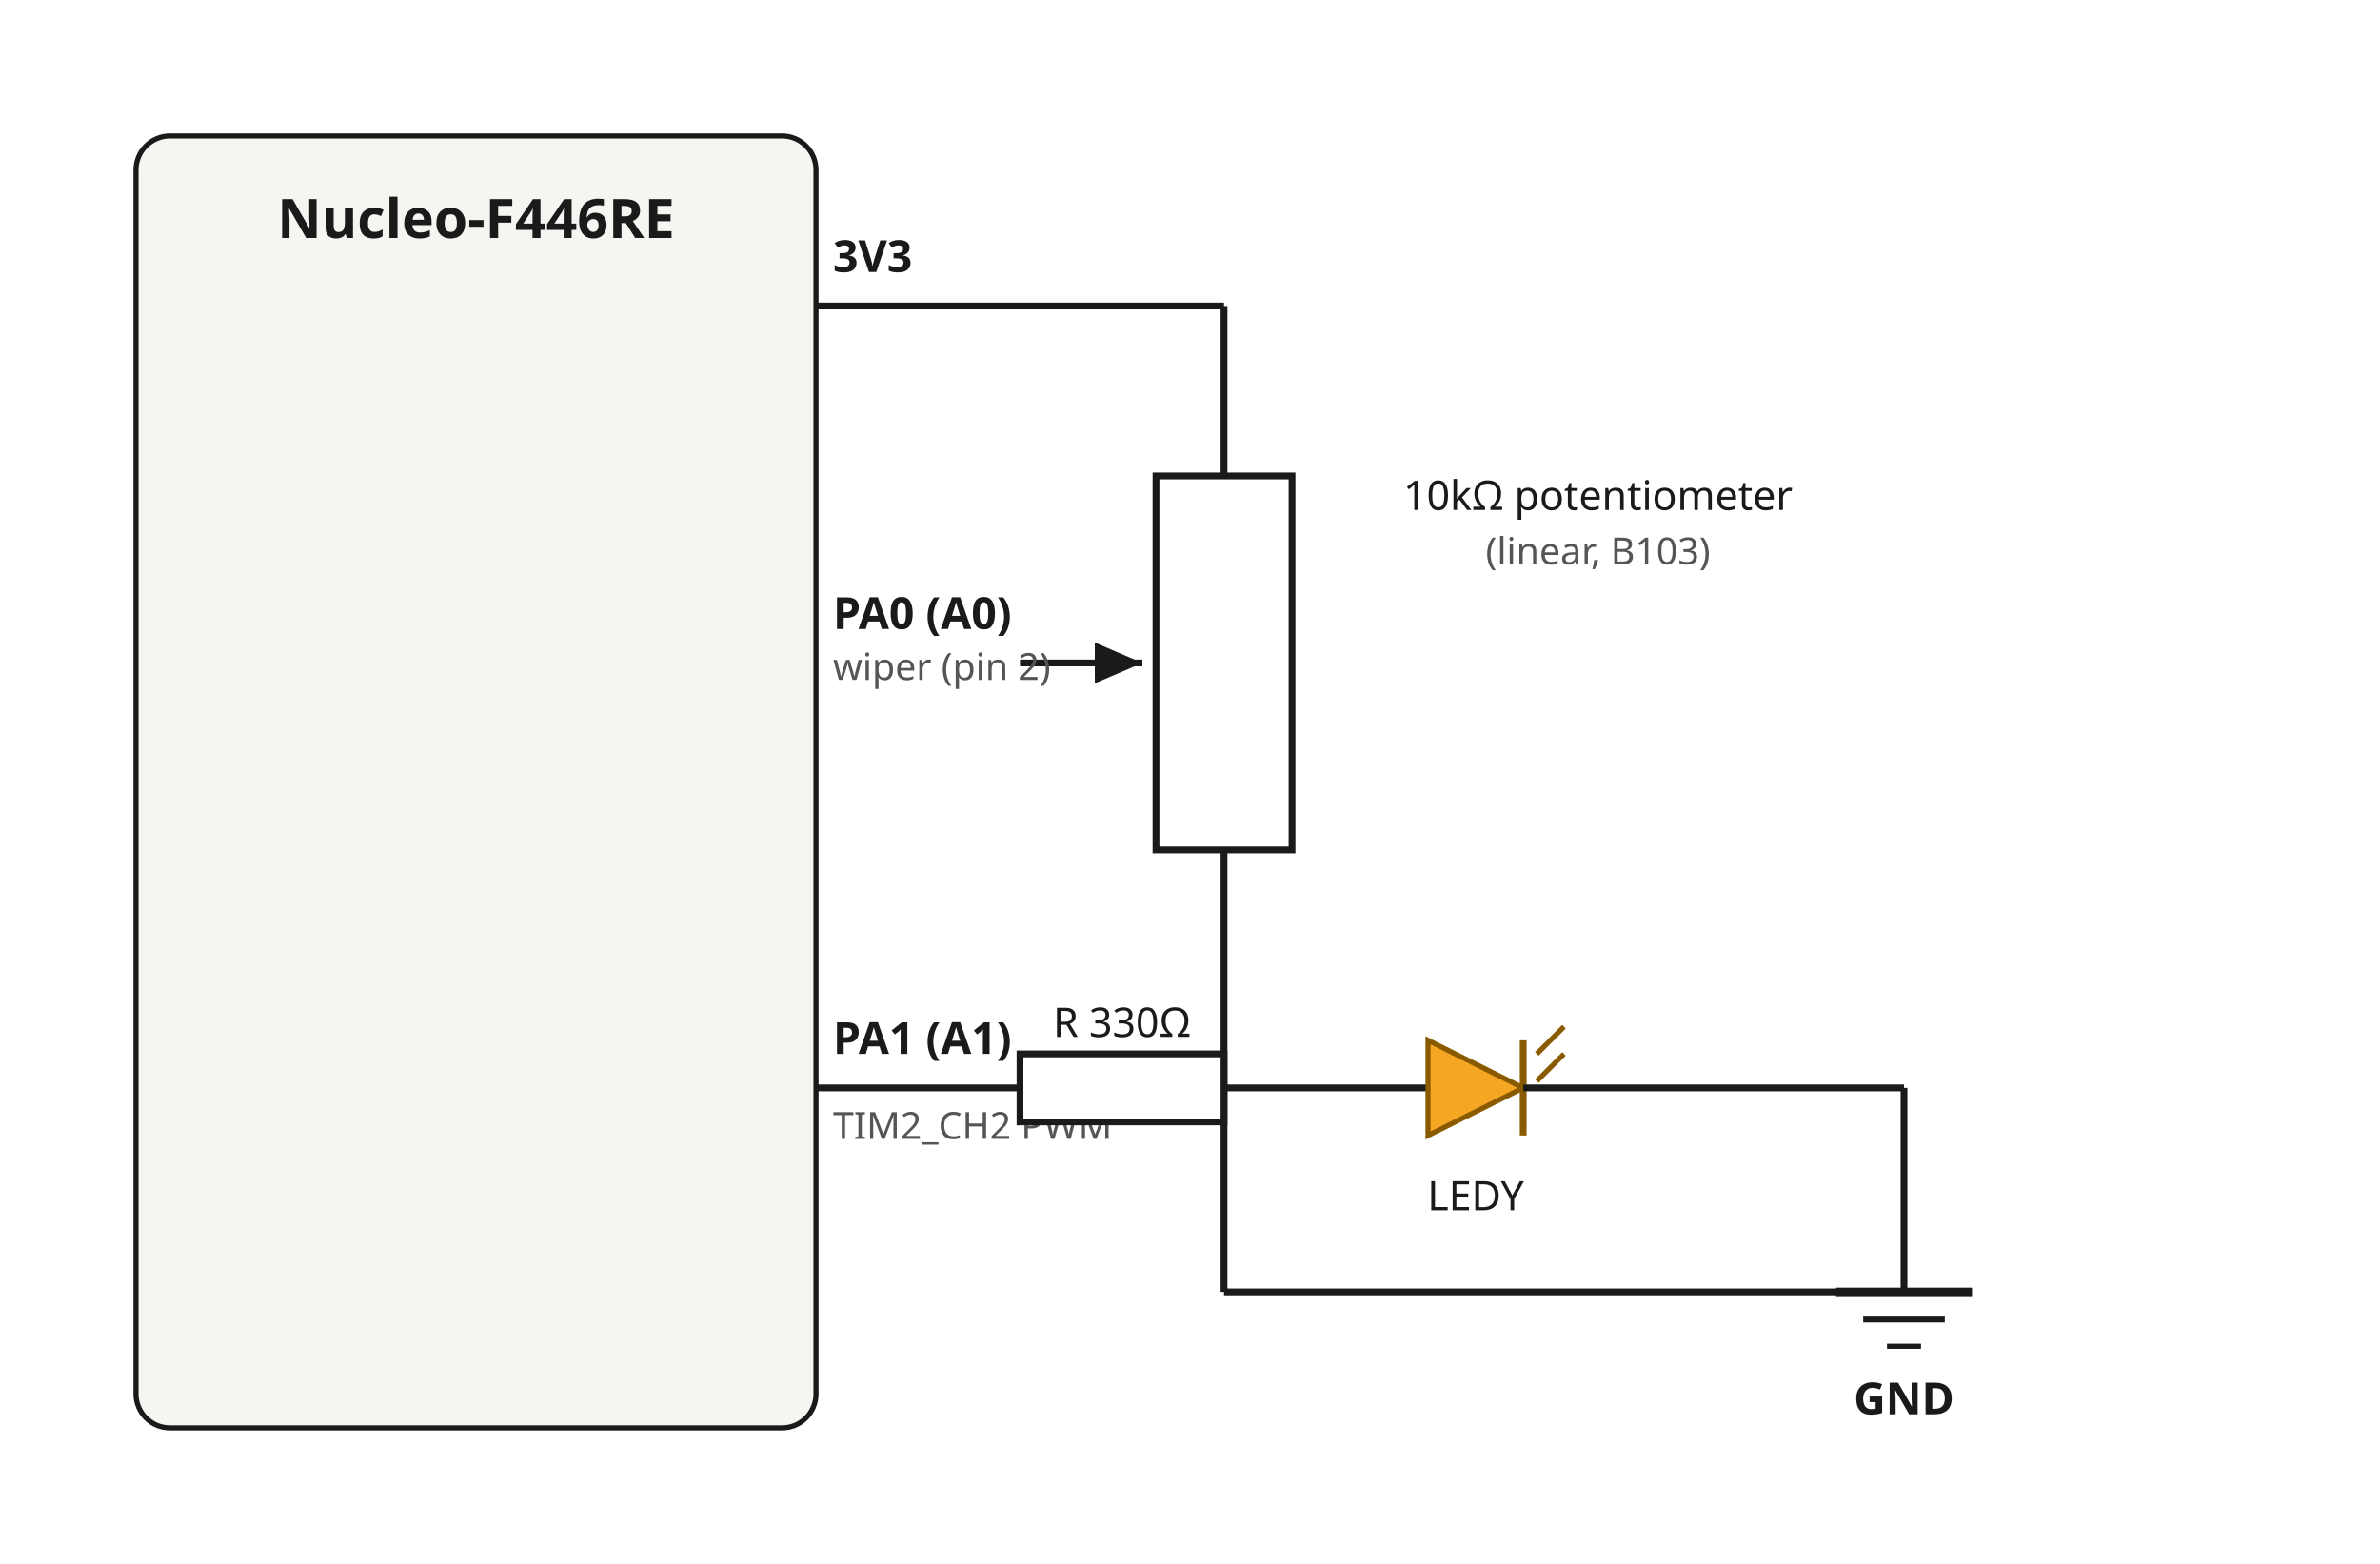
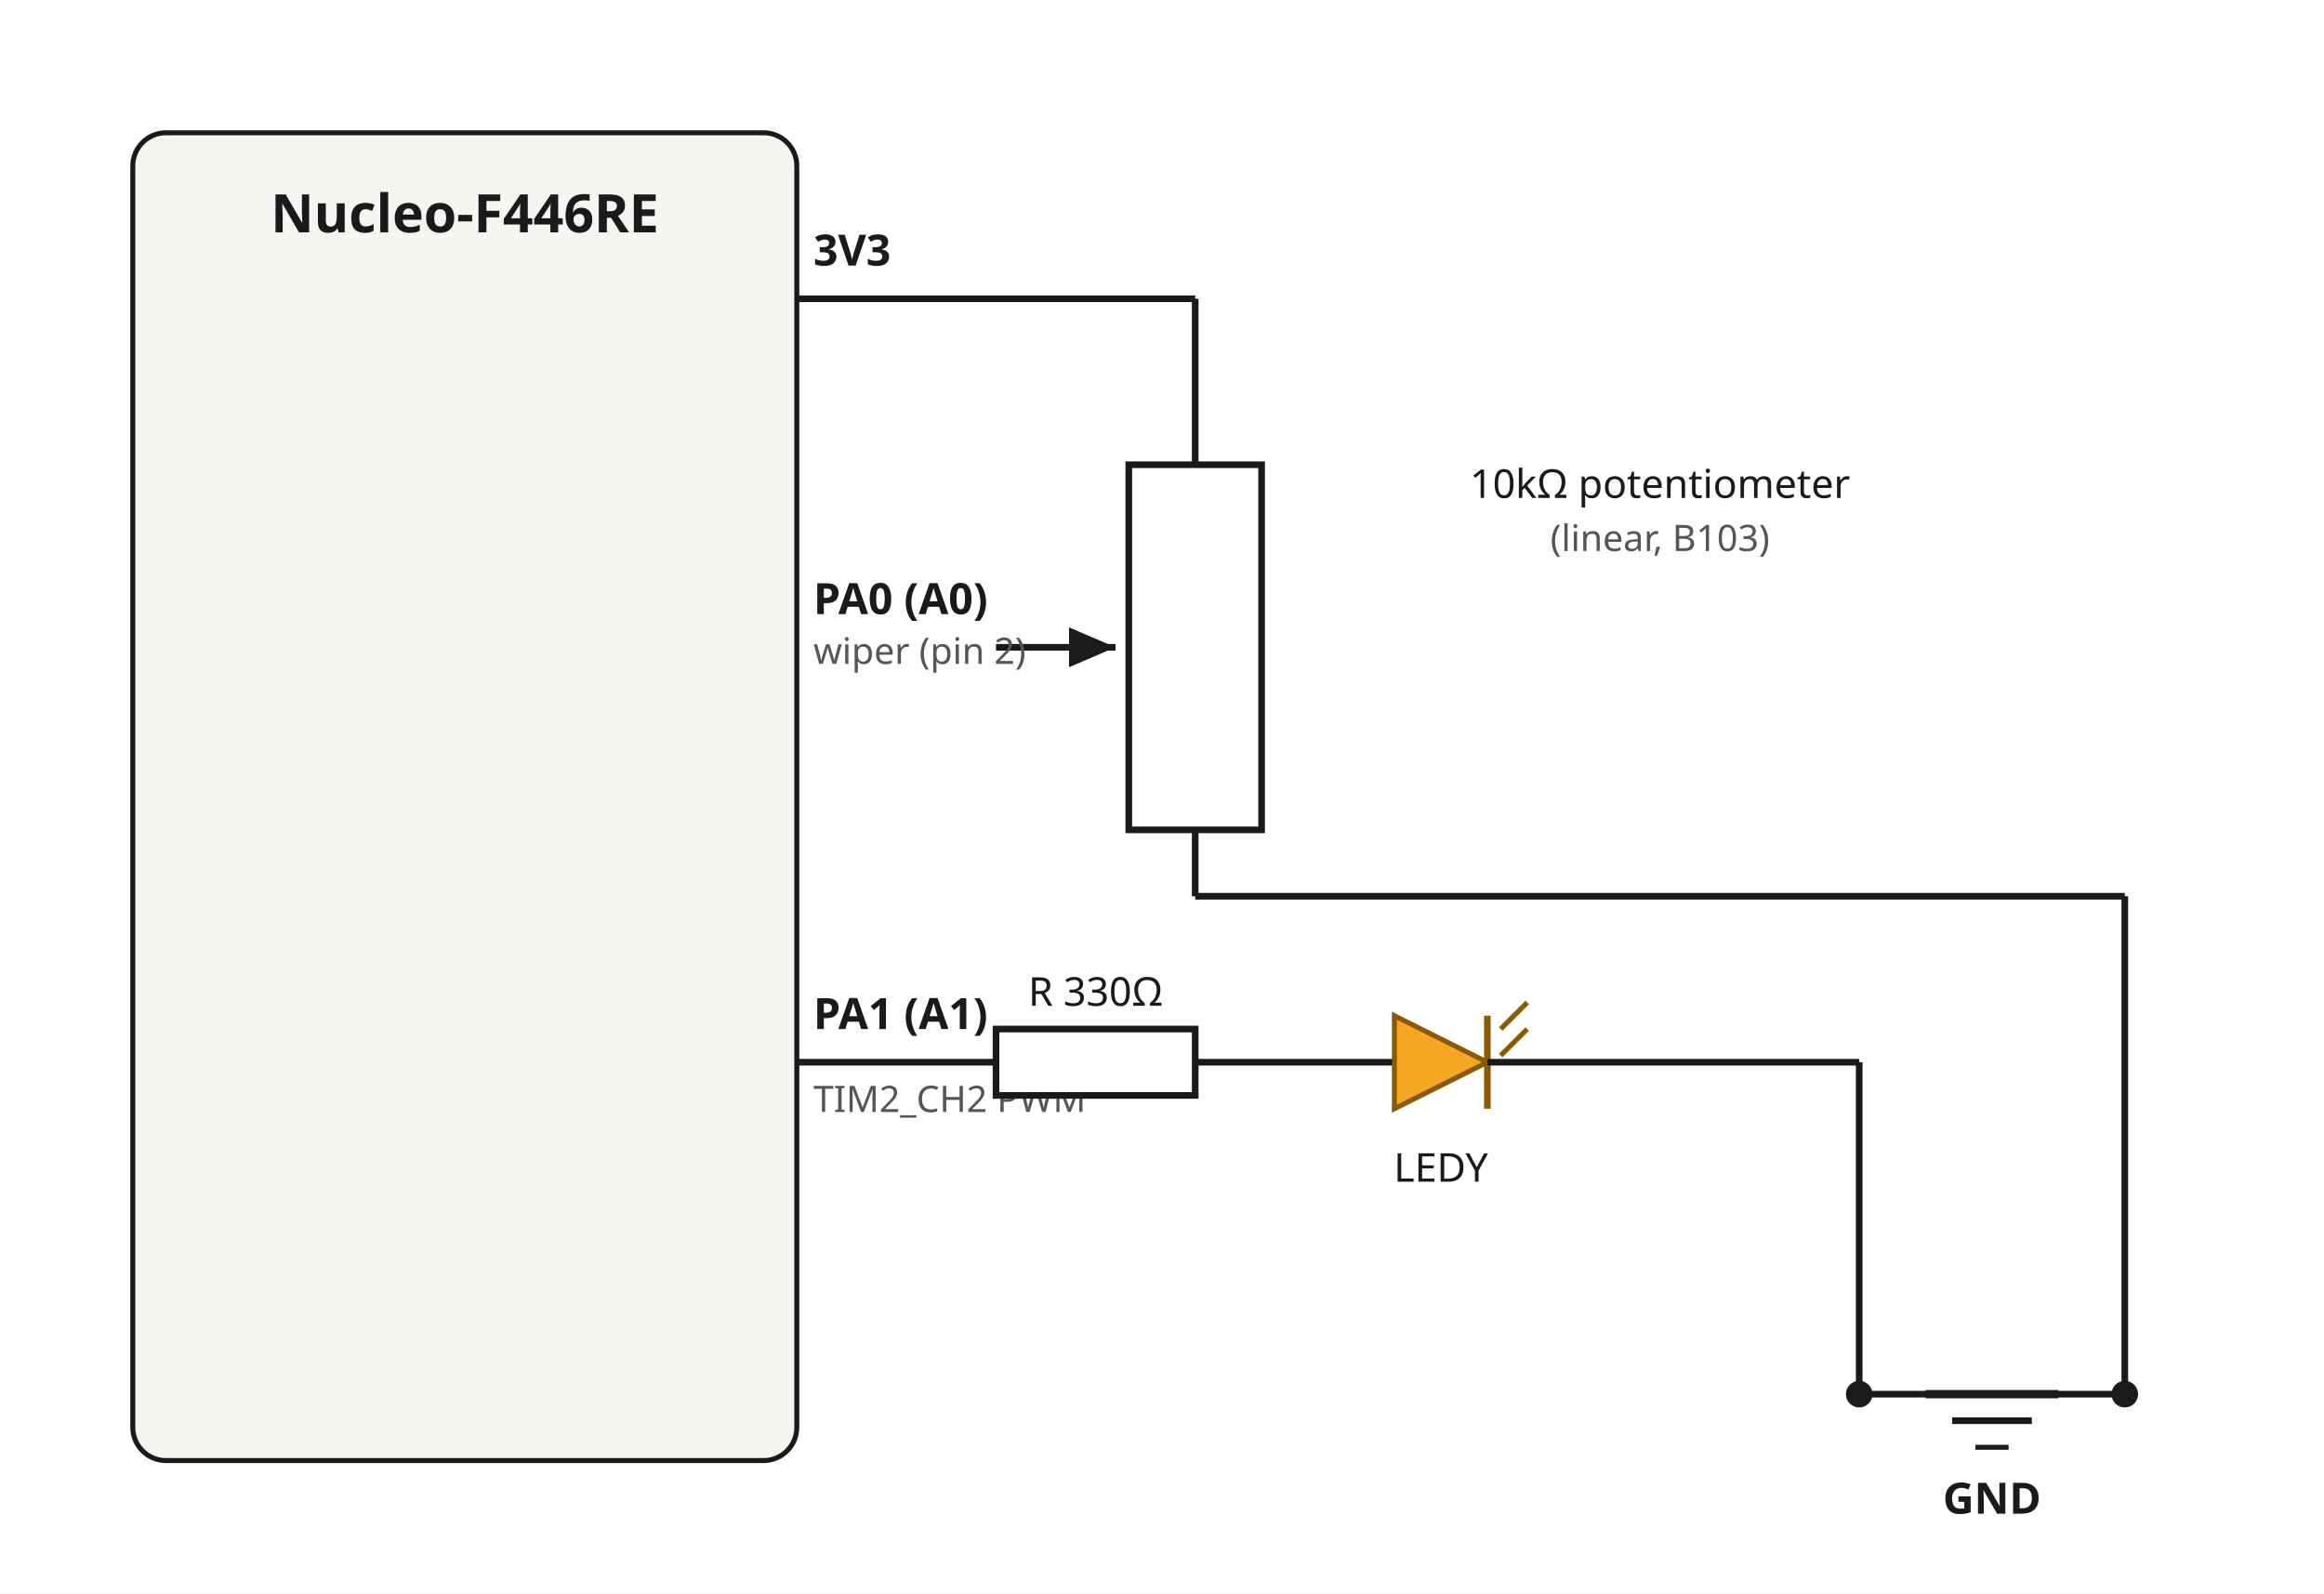
- <svg xmlns="http://www.w3.org/2000/svg" width="700" height="460" viewBox="0 0 700 460" role="img">
-   <rect width="700" height="460" fill="#ffffff" />
-   <rect x="40" y="40" width="200" height="380" rx="10" fill="#f5f5f2" stroke="#1a1a1a" stroke-width="1.5" />
+ <svg xmlns="http://www.w3.org/2000/svg" width="700" height="480" viewBox="0 0 700 480" role="img">
+   <rect width="700" height="480" fill="#ffffff" />
+   <rect x="40" y="40" width="200" height="400" rx="10" fill="#f5f5f2" stroke="#1a1a1a" stroke-width="1.5" />
  <text x="140" y="70" text-anchor="middle" font-family="sans-serif" font-size="16" font-weight="700" fill="#1a1a1a">Nucleo-F446RE</text>
  <line x1="240" y1="90" x2="360" y2="90" stroke="#1a1a1a" stroke-width="2" />
  <text x="245" y="80" font-family="sans-serif" font-size="13" font-weight="700" fill="#1a1a1a">3V3</text>
  <line x1="360" y1="90" x2="360" y2="140" stroke="#1a1a1a" stroke-width="2" />
  <rect x="340" y="140" width="40" height="110" fill="#ffffff" stroke="#1a1a1a" stroke-width="2" />
-   <text x="470" y="150" text-anchor="middle" font-family="sans-serif" font-size="12" fill="#1a1a1a">10kΩ potentiometer</text>
-   <text x="470" y="166" text-anchor="middle" font-family="sans-serif" font-size="11" fill="#555555">(linear, B103)</text>
+   <text x="500" y="150" text-anchor="middle" font-family="sans-serif" font-size="12" fill="#1a1a1a">10kΩ potentiometer</text>
+   <text x="500" y="166" text-anchor="middle" font-family="sans-serif" font-size="11" fill="#555555">(linear, B103)</text>
  <line x1="300" y1="195" x2="336" y2="195" stroke="#1a1a1a" stroke-width="2" />
  <polygon points="336,195 322,189 322,201" fill="#1a1a1a" />
  <text x="245" y="185" font-family="sans-serif" font-size="13" font-weight="700" fill="#1a1a1a">PA0 (A0)</text>
  <text x="245" y="200" font-family="sans-serif" font-size="11" fill="#555555">wiper (pin 2)</text>
-   <line x1="360" y1="250" x2="360" y2="380" stroke="#1a1a1a" stroke-width="2" />
+   <line x1="360" y1="250" x2="360" y2="270" stroke="#1a1a1a" stroke-width="2" />
+   <line x1="360" y1="270" x2="640" y2="270" stroke="#1a1a1a" stroke-width="2" />
+   <line x1="640" y1="270" x2="640" y2="420" stroke="#1a1a1a" stroke-width="2" />
  <line x1="240" y1="320" x2="300" y2="320" stroke="#1a1a1a" stroke-width="2" />
  <text x="245" y="310" font-family="sans-serif" font-size="13" font-weight="700" fill="#1a1a1a">PA1 (A1)</text>
  <text x="245" y="335" font-family="sans-serif" font-size="11" fill="#555555">TIM2_CH2 PWM</text>
  <rect x="300" y="310" width="60" height="20" fill="#ffffff" stroke="#1a1a1a" stroke-width="2" />
-   <text x="330" y="305" text-anchor="middle" font-family="sans-serif" font-size="12" fill="#1a1a1a">R 330Ω</text>
+   <text x="330" y="303" text-anchor="middle" font-family="sans-serif" font-size="12" fill="#1a1a1a">R 330Ω</text>
  <line x1="360" y1="320" x2="420" y2="320" stroke="#1a1a1a" stroke-width="2" />
  <g>
    <polygon points="420,306 420,334 448,320" fill="#f5a623" stroke="#8a5a00" stroke-width="1.5" />
    <line x1="448" y1="306" x2="448" y2="334" stroke="#8a5a00" stroke-width="2" />
    <line x1="452" y1="310" x2="460" y2="302" stroke="#8a5a00" stroke-width="1.5" />
    <line x1="452" y1="318" x2="460" y2="310" stroke="#8a5a00" stroke-width="1.5" />
  </g>
  <text x="434" y="356" text-anchor="middle" font-family="sans-serif" font-size="12" fill="#1a1a1a">LEDY</text>
  <line x1="448" y1="320" x2="560" y2="320" stroke="#1a1a1a" stroke-width="2" />
-   <line x1="560" y1="320" x2="560" y2="380" stroke="#1a1a1a" stroke-width="2" />
-   <line x1="360" y1="380" x2="560" y2="380" stroke="#1a1a1a" stroke-width="2" />
-   <line x1="540" y1="380" x2="580" y2="380" stroke="#1a1a1a" stroke-width="2.5" />
-   <line x1="548" y1="388" x2="572" y2="388" stroke="#1a1a1a" stroke-width="2" />
-   <line x1="555" y1="396" x2="565" y2="396" stroke="#1a1a1a" stroke-width="1.5" />
-   <text x="560" y="416" text-anchor="middle" font-family="sans-serif" font-size="13" font-weight="700" fill="#1a1a1a">GND</text>
+   <line x1="560" y1="320" x2="560" y2="420" stroke="#1a1a1a" stroke-width="2" />
+   <line x1="560" y1="420" x2="640" y2="420" stroke="#1a1a1a" stroke-width="2" />
+   <circle cx="560" cy="420" r="4" fill="#1a1a1a" />
+   <circle cx="640" cy="420" r="4" fill="#1a1a1a" />
+   <line x1="580" y1="420" x2="620" y2="420" stroke="#1a1a1a" stroke-width="2.5" />
+   <line x1="588" y1="428" x2="612" y2="428" stroke="#1a1a1a" stroke-width="2" />
+   <line x1="595" y1="436" x2="605" y2="436" stroke="#1a1a1a" stroke-width="1.5" />
+   <text x="600" y="456" text-anchor="middle" font-family="sans-serif" font-size="13" font-weight="700" fill="#1a1a1a">GND</text>
</svg>
